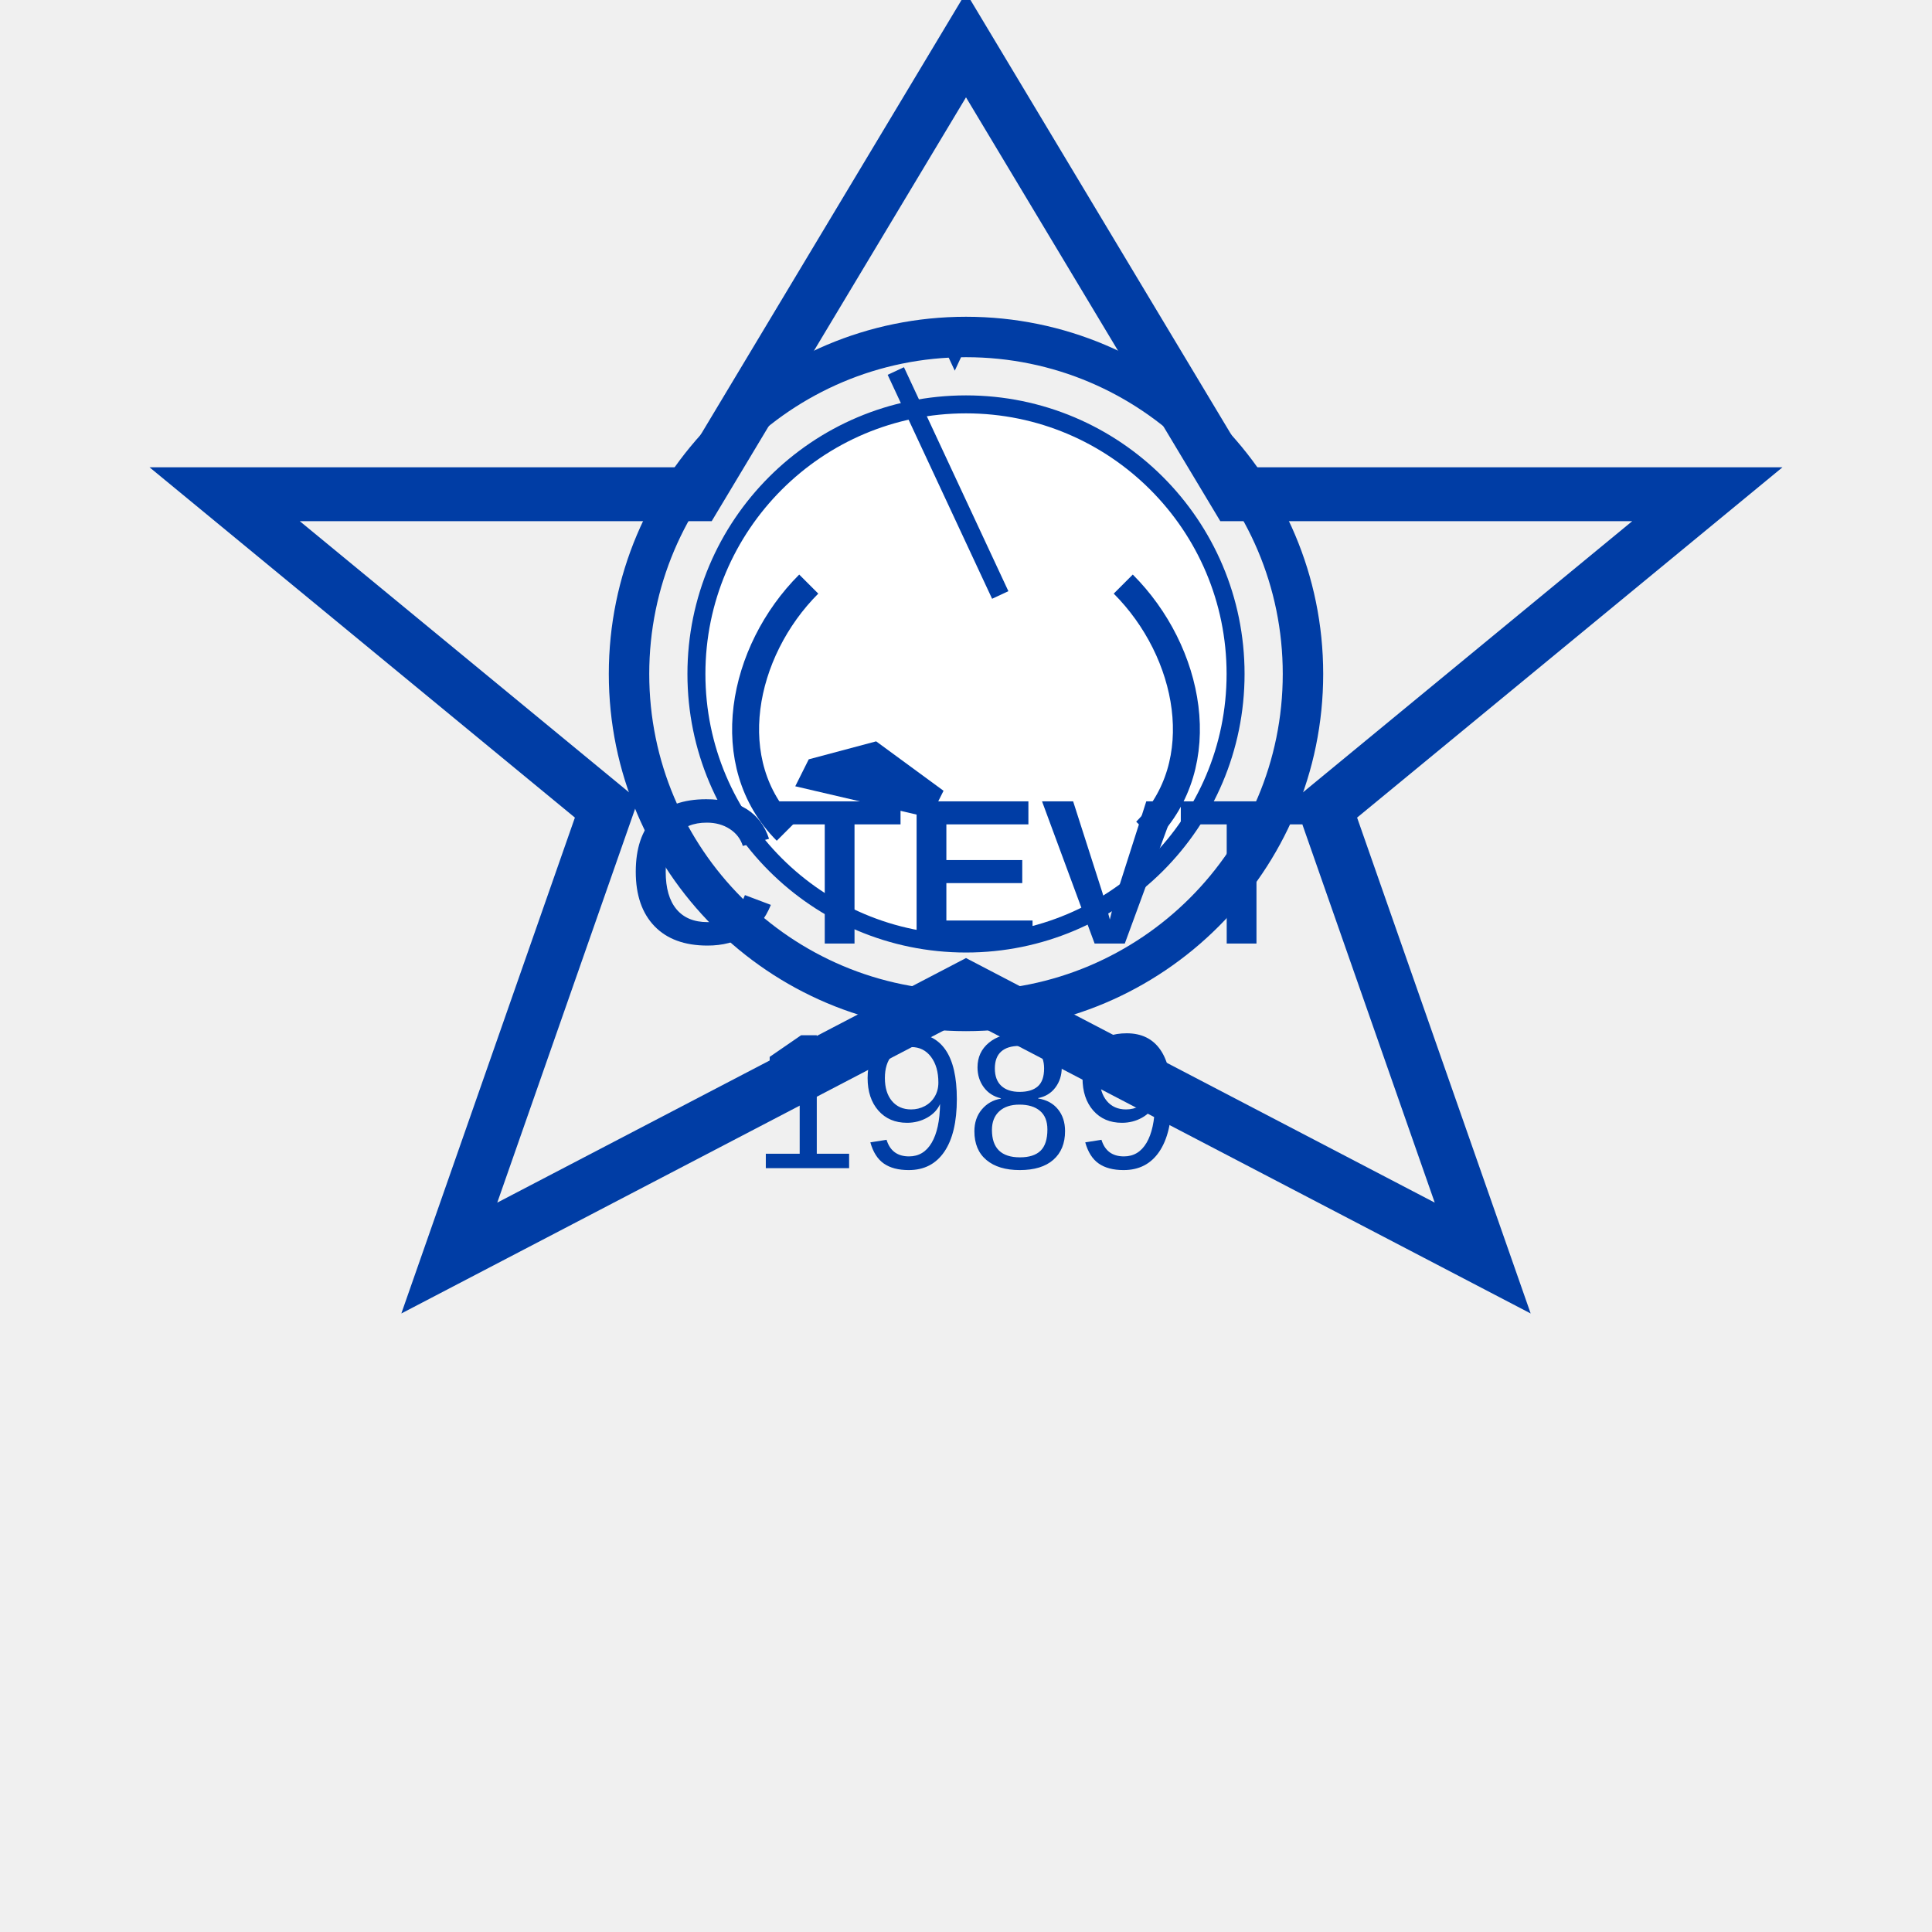
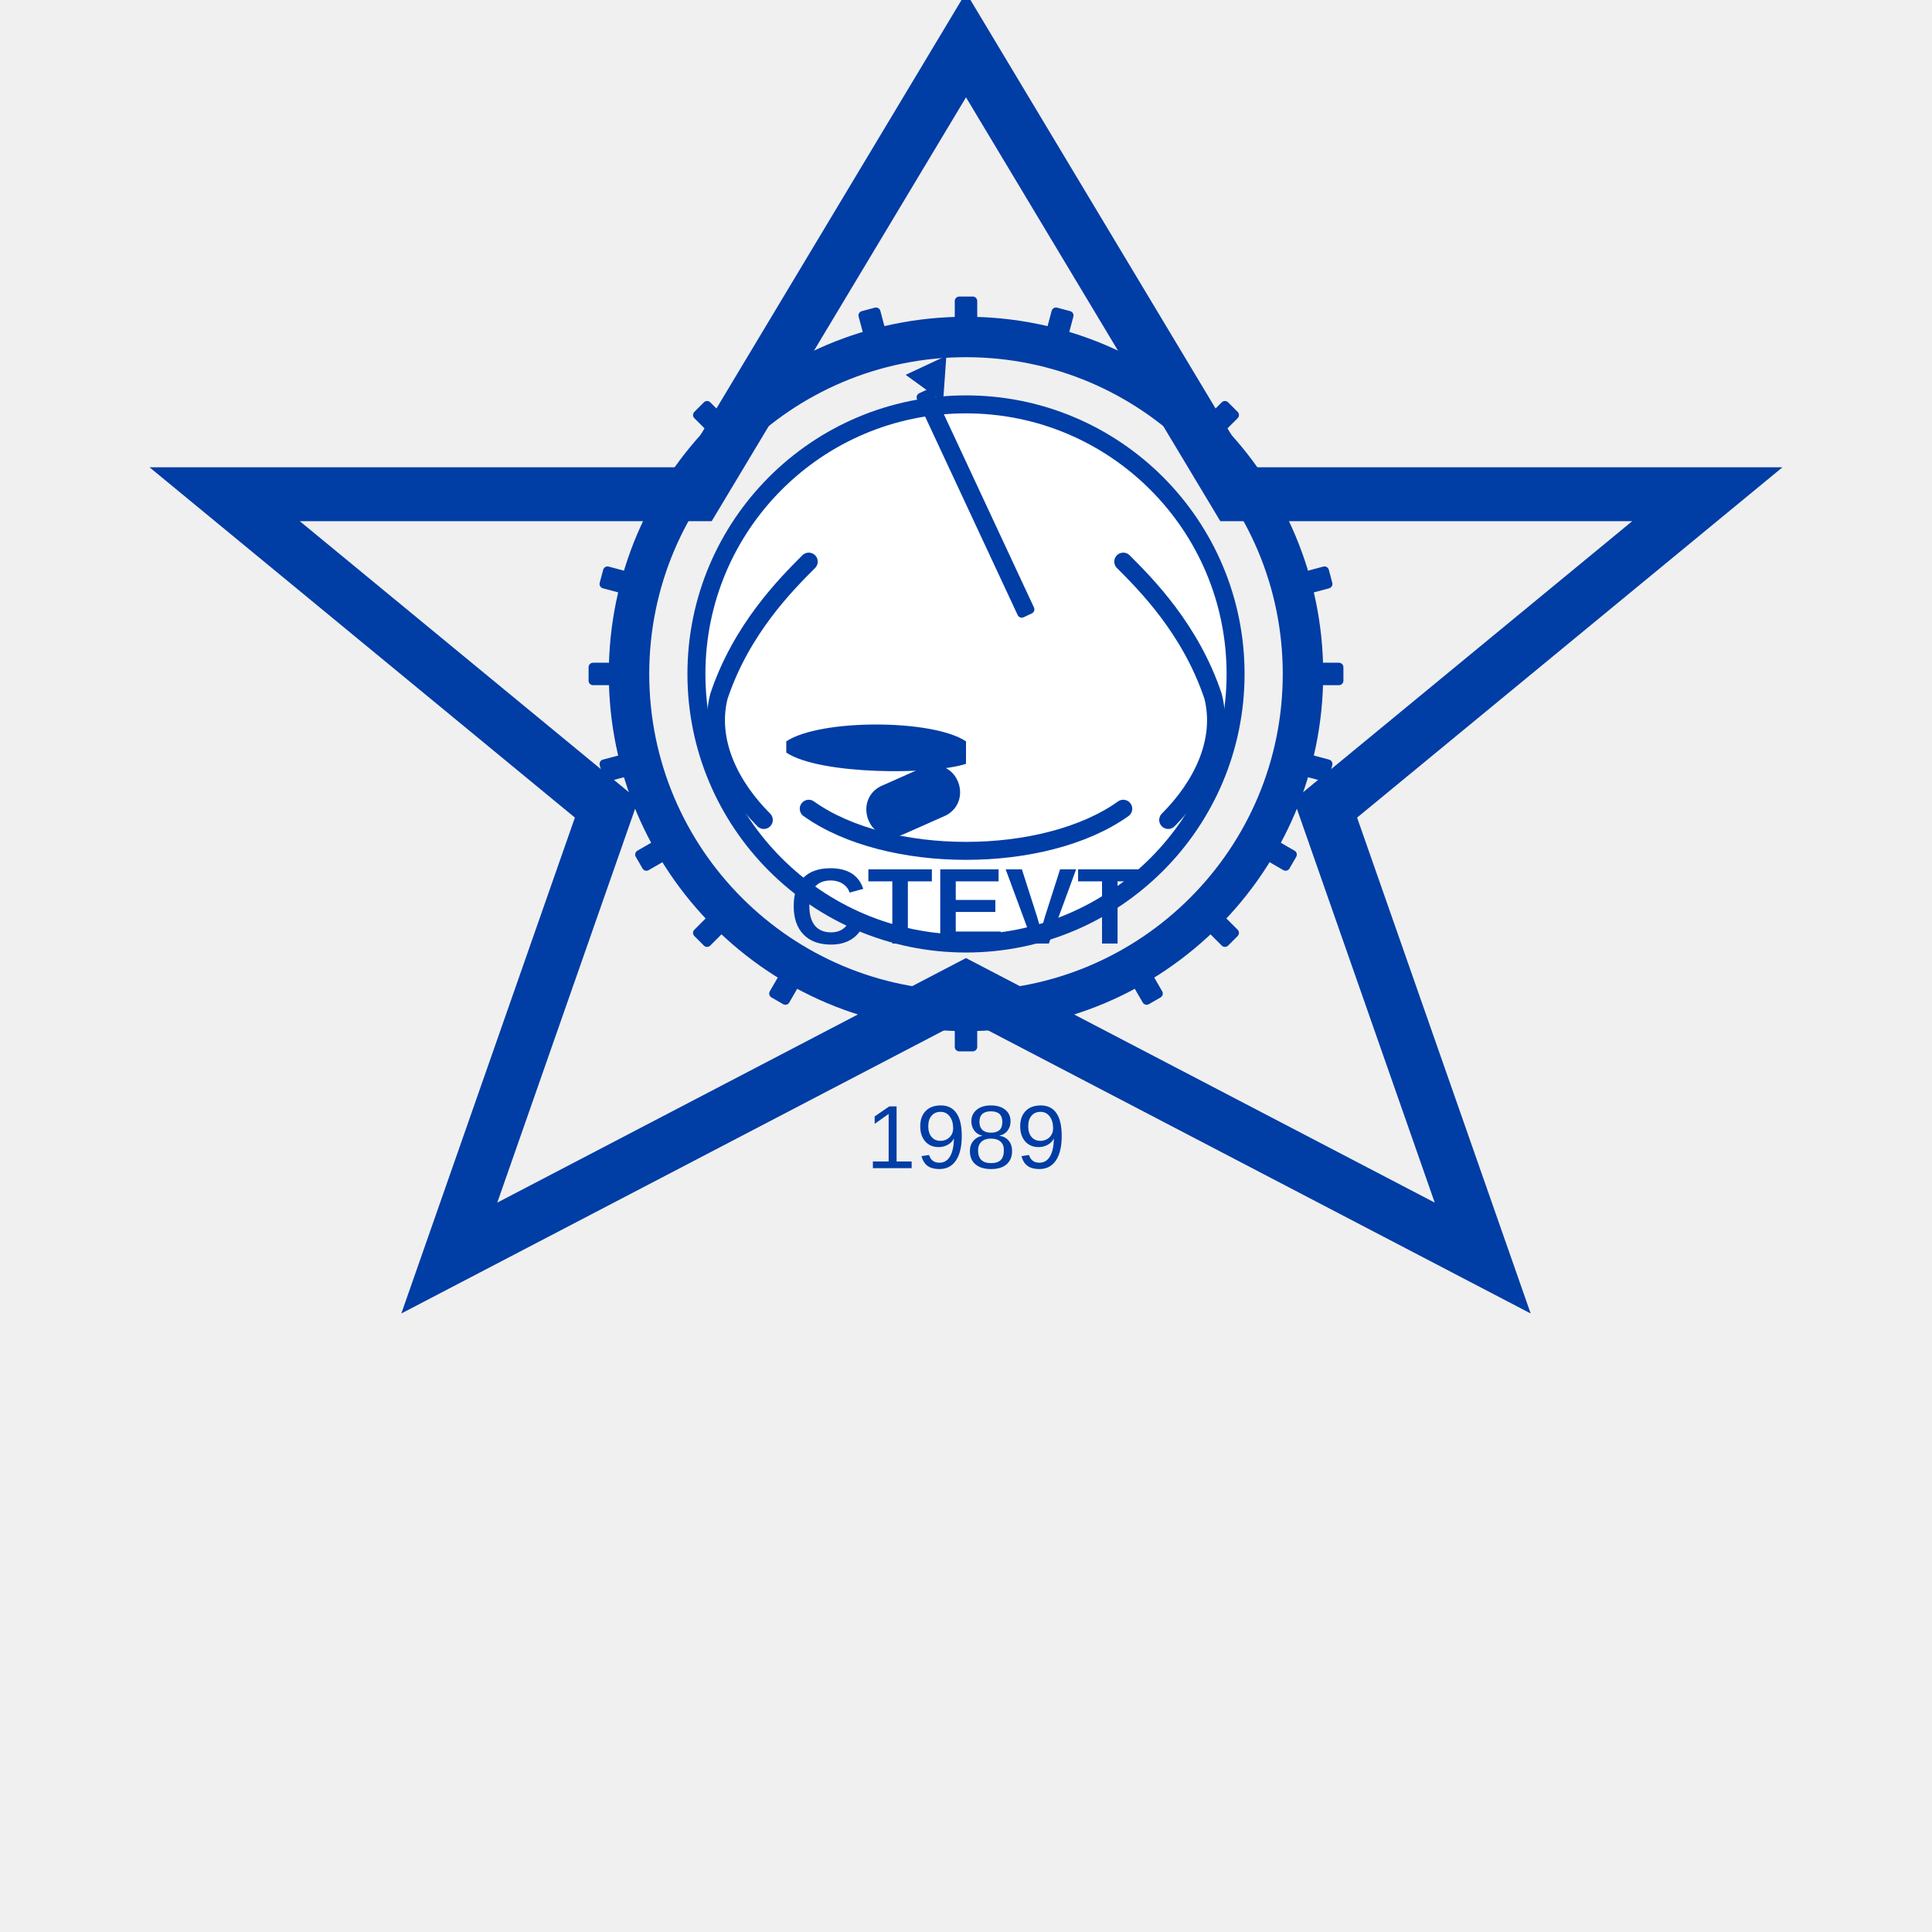
<svg xmlns="http://www.w3.org/2000/svg" viewBox="0 0 860 860" width="860" height="860">
  <defs>
-     <style> .st0{fill:none;stroke:#003da5;stroke-width:24;stroke-miterlimit:10;} .st1{fill:#003da5;} .st2{fill:none;stroke:#003da5;stroke-width:18;stroke-miterlimit:10;} .st3{fill:none;stroke:#003da5;stroke-width:12;stroke-miterlimit:10;} .label{font-family:Arial, Helvetica, sans-serif; font-size:92px; fill:#003da5; font-weight:700;} .year{font-family:Arial, Helvetica, sans-serif; font-size:86px; fill:#003da5;}</style>
+     <style>
+       .outline{fill:none;stroke:#003da5;stroke-width:24;stroke-miterlimit:10}
+       .gear-stroke{fill:none;stroke:#003da5;stroke-width:18;stroke-miterlimit:10}
+       .gear-fill{fill:#003da5}
+       .laurel{fill:none;stroke:#003da5;stroke-width:8;stroke-linecap:round;stroke-linejoin:round}
+       .tools{fill:#003da5}
+       .label{fill:#003da5;font-family:Arial, Helvetica, sans-serif;font-weight:700;font-size:48px}
+       .year{fill:#003da5;font-family:Arial, Helvetica, sans-serif;font-size:40px}
+     </style>
  </defs>
-   <polygon class="st0" points="430,20 550,220 760,220 590,360 660,560 430,440 200,560 270,360 100,220 310,220" />
+   <polygon class="outline" points="430,20 550,220 760,220 590,360 660,560 430,440 200,560 270,360 100,220 310,220" />
  <g transform="translate(0,0)">
-     <circle cx="430" cy="300" r="150" class="st2" />
-     <g stroke="#003da5" stroke-width="10" fill="#003da5">
-       
-       
-       
+     <circle cx="430" cy="300" r="150" class="gear-stroke" />
+     <g>
+       <g fill="#003da5" stroke="none">
+         <rect x="425" y="132" width="10" height="22" rx="2" />
+         <g>
+           <rect x="425" y="132" width="10" height="22" rx="2" transform="rotate(15 430 300)" />
+           <rect x="425" y="132" width="10" height="22" rx="2" transform="rotate(30 430 300)" />
+           <rect x="425" y="132" width="10" height="22" rx="2" transform="rotate(45 430 300)" />
+           <rect x="425" y="132" width="10" height="22" rx="2" transform="rotate(60 430 300)" />
+           <rect x="425" y="132" width="10" height="22" rx="2" transform="rotate(75 430 300)" />
+           <rect x="425" y="132" width="10" height="22" rx="2" transform="rotate(90 430 300)" />
+           <rect x="425" y="132" width="10" height="22" rx="2" transform="rotate(105 430 300)" />
+           <rect x="425" y="132" width="10" height="22" rx="2" transform="rotate(120 430 300)" />
+           <rect x="425" y="132" width="10" height="22" rx="2" transform="rotate(135 430 300)" />
+           <rect x="425" y="132" width="10" height="22" rx="2" transform="rotate(150 430 300)" />
+           <rect x="425" y="132" width="10" height="22" rx="2" transform="rotate(165 430 300)" />
+           <rect x="425" y="132" width="10" height="22" rx="2" transform="rotate(180 430 300)" />
+           <rect x="425" y="132" width="10" height="22" rx="2" transform="rotate(195 430 300)" />
+           <rect x="425" y="132" width="10" height="22" rx="2" transform="rotate(210 430 300)" />
+           <rect x="425" y="132" width="10" height="22" rx="2" transform="rotate(225 430 300)" />
+           <rect x="425" y="132" width="10" height="22" rx="2" transform="rotate(240 430 300)" />
+           <rect x="425" y="132" width="10" height="22" rx="2" transform="rotate(255 430 300)" />
+           <rect x="425" y="132" width="10" height="22" rx="2" transform="rotate(270 430 300)" />
+           <rect x="425" y="132" width="10" height="22" rx="2" transform="rotate(285 430 300)" />
+           <rect x="425" y="132" width="10" height="22" rx="2" transform="rotate(300 430 300)" />
+           <rect x="425" y="132" width="10" height="22" rx="2" transform="rotate(315 430 300)" />
+           <rect x="425" y="132" width="10" height="22" rx="2" transform="rotate(330 430 300)" />
+           <rect x="425" y="132" width="10" height="22" rx="2" transform="rotate(345 430 300)" />
+         </g>
      </g>
+     </g>
    <circle cx="430" cy="300" r="120" fill="white" stroke="#003da5" stroke-width="8" />
  </g>
-   <path class="st3" d="M360 260c-30 30-40 80-10 110" />
-   <path class="st3" d="M500 260c30 30 40 80 10 110" />
-   <g fill="#003da5">
-     <rect x="418" y="160" width="8" height="110" transform="rotate(-25 422 215)" />
-     <polygon points="418,150 432,150 425,165" />
-     <path d="M390 330 l-30 8 l-6 12 l60 14 l6-12 z" />
+   <g transform="translate(0,0)">
+     <path class="laurel" d="M360 250 C350 260,330 280,320 310 C315 330,325 350,340 365" />
+     <path class="laurel" d="M500 250 C510 260,530 280,540 310 C545 330,535 350,520 365" />
+     <path class="laurel" d="M360 360 C395 385,465 385,500 360" />
+   </g>
+   <g class="tools" transform="translate(0,0)">
+     <g transform="rotate(-25 430 215)">
+       <rect x="426" y="170" width="8" height="110" rx="2" />
+       <polygon points="426,160 446,160 436,178" />
+       <rect x="438" y="206" width="6" height="20" rx="1" fill="#ffffff" />
+     </g>
+     <g transform="translate(0,0)">
+       <path d="M350 330 C365 320,415 320,430 330 L430 340 C415 345,365 345,350 335 z" fill="#003da5" />
+       <path d="M370 342 l-18 8 c-6 3-8 10-5 16 3 6 10 8 16 5 l18-8 c6-3 8-10 5-16 -3-6-10-8-16-5z" fill="#003da5" transform="translate(40,0)" />
+     </g>
  </g>
  <text x="430" y="420" text-anchor="middle" class="label">CTEVT</text>
  <text x="430" y="520" text-anchor="middle" class="year">1989</text>
</svg>
